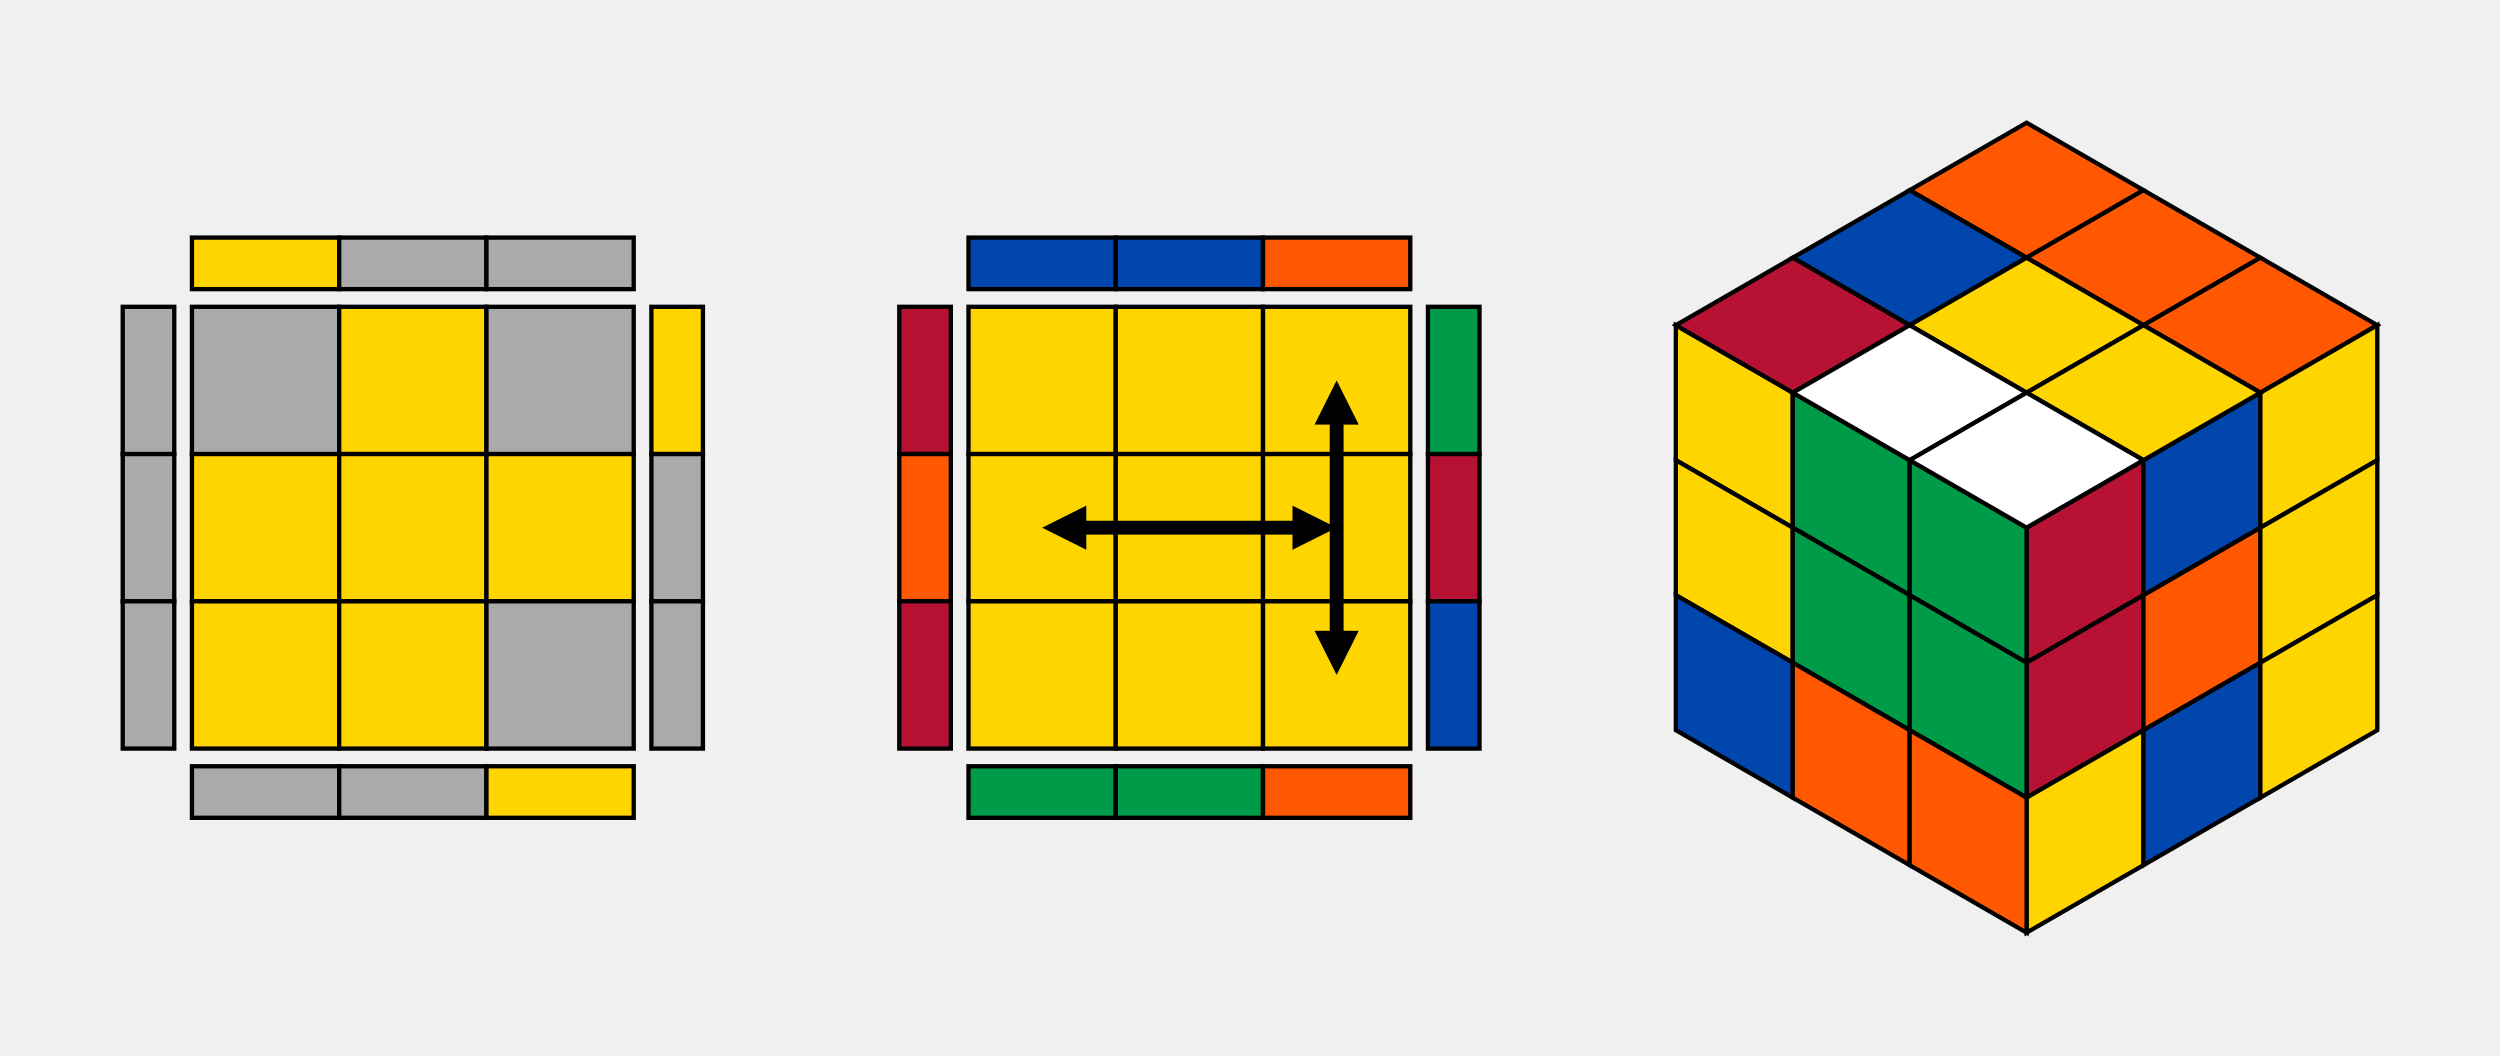
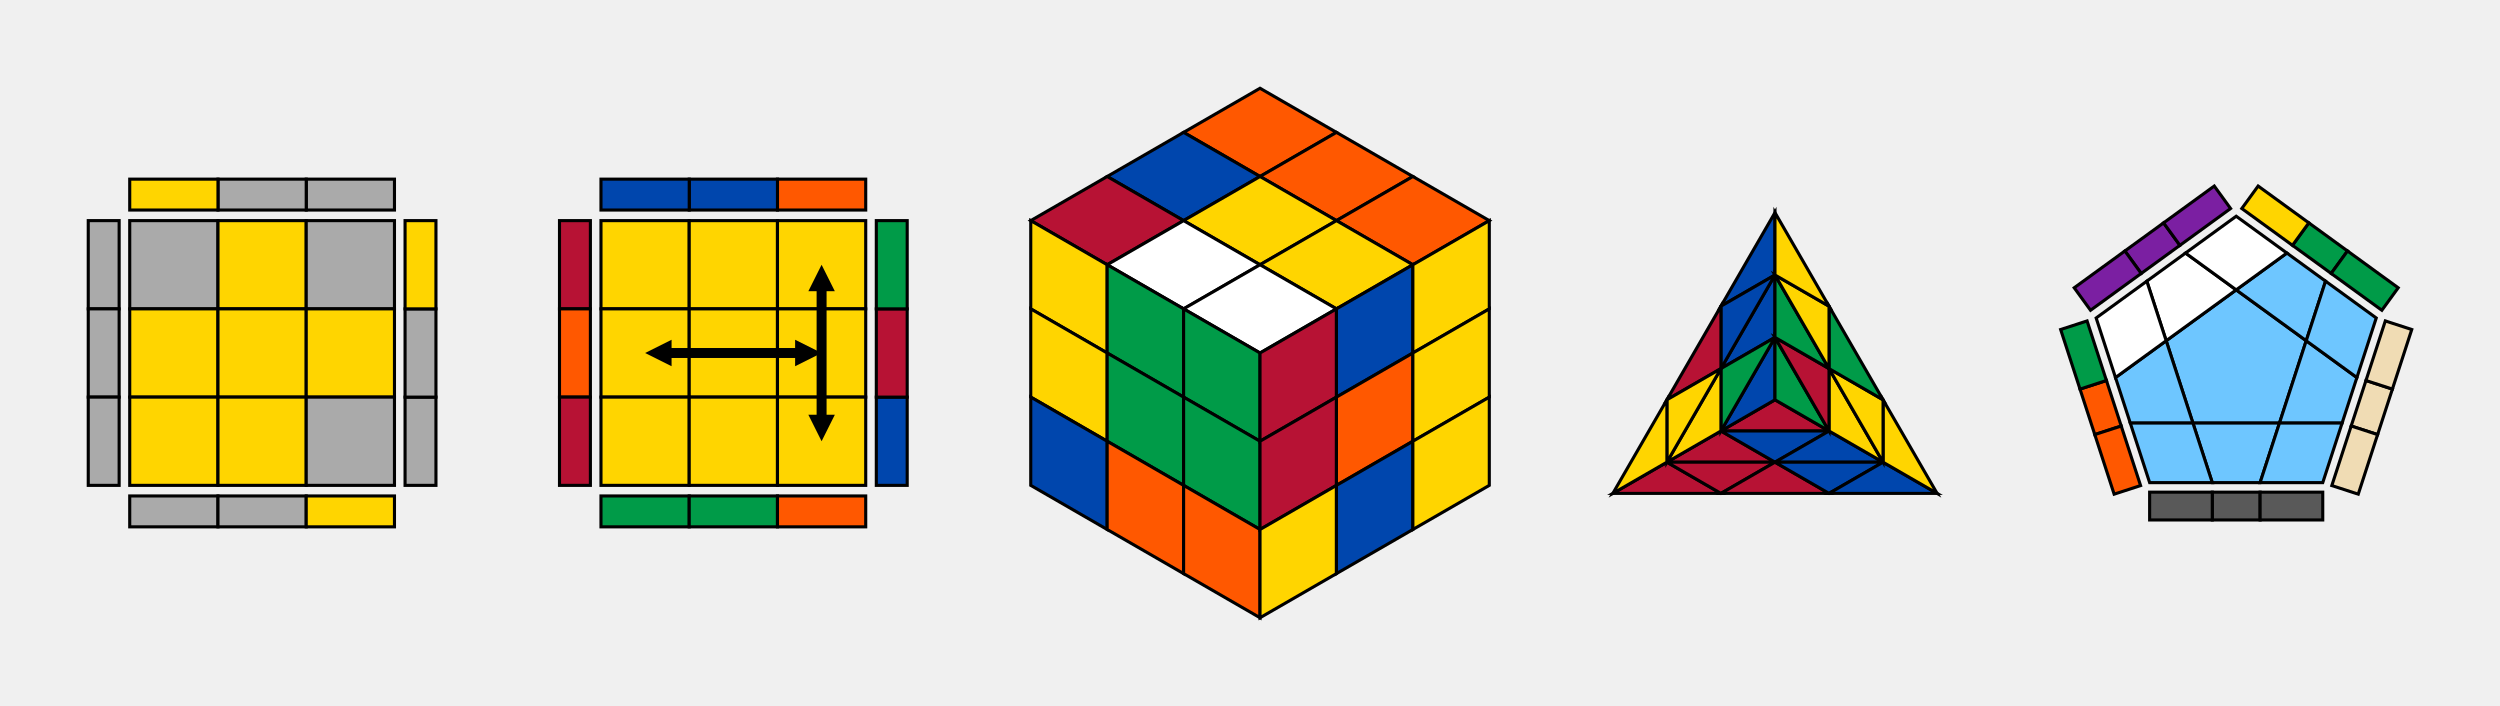
- <svg xmlns="http://www.w3.org/2000/svg" viewBox="0 0 288.734 121.89" width="288.734pt" height="121.89pt">
-   <g transform="translate(14.17323 27.43937)">
-     <path fill="#aaaaaa" fill-rule="nonzero" stroke="#000000" stroke-width="0.5" stroke-linecap="butt" stroke-linejoin="miter" stroke-miterlimit="4" transform="translate(7.993701 7.993701)" d="M 0 0v 17.008h 17.008v -17.008Z " />
-     <path fill="#ffd500" fill-rule="nonzero" stroke="#000000" stroke-width="0.5" stroke-linecap="butt" stroke-linejoin="miter" stroke-miterlimit="4" transform="translate(25.00157 7.993701)" d="M 0 0v 17.008h 17.008v -17.008Z " />
-     <path fill="#aaaaaa" fill-rule="nonzero" stroke="#000000" stroke-width="0.5" stroke-linecap="butt" stroke-linejoin="miter" stroke-miterlimit="4" transform="translate(42.00945 7.993701)" d="M 0 0v 17.008h 17.008v -17.008Z " />
-     <path fill="#ffd500" fill-rule="nonzero" stroke="#000000" stroke-width="0.5" stroke-linecap="butt" stroke-linejoin="miter" stroke-miterlimit="4" transform="translate(7.993701 25.00157)" d="M 0 0v 17.008h 17.008v -17.008Z " />
-     <path fill="#ffd500" fill-rule="nonzero" stroke="#000000" stroke-width="0.5" stroke-linecap="butt" stroke-linejoin="miter" stroke-miterlimit="4" transform="translate(25.00157 25.00157)" d="M 0 0v 17.008h 17.008v -17.008Z " />
-     <path fill="#ffd500" fill-rule="nonzero" stroke="#000000" stroke-width="0.5" stroke-linecap="butt" stroke-linejoin="miter" stroke-miterlimit="4" transform="translate(42.00945 25.00157)" d="M 0 0v 17.008h 17.008v -17.008Z " />
-     <path fill="#ffd500" fill-rule="nonzero" stroke="#000000" stroke-width="0.5" stroke-linecap="butt" stroke-linejoin="miter" stroke-miterlimit="4" transform="translate(7.993701 42.00945)" d="M 0 0v 17.008h 17.008v -17.008Z " />
-     <path fill="#ffd500" fill-rule="nonzero" stroke="#000000" stroke-width="0.5" stroke-linecap="butt" stroke-linejoin="miter" stroke-miterlimit="4" transform="translate(25.00157 42.00945)" d="M 0 0v 17.008h 17.008v -17.008Z " />
-     <path fill="#aaaaaa" fill-rule="nonzero" stroke="#000000" stroke-width="0.5" stroke-linecap="butt" stroke-linejoin="miter" stroke-miterlimit="4" transform="translate(42.00945 42.00945)" d="M 0 0v 17.008h 17.008v -17.008Z " />
-     <path fill="#ffd500" fill-rule="nonzero" stroke="#000000" stroke-width="0.5" stroke-linecap="butt" stroke-linejoin="miter" stroke-miterlimit="4" transform="translate(7.993701)" d="M 0 0v 5.953h 17.008v -5.953Z " />
-     <path fill="#aaaaaa" fill-rule="nonzero" stroke="#000000" stroke-width="0.5" stroke-linecap="butt" stroke-linejoin="miter" stroke-miterlimit="4" transform="translate(7.993701 61.05827)" d="M 0 0v 5.953h 17.008v -5.953Z " />
-     <path fill="#aaaaaa" fill-rule="nonzero" stroke="#000000" stroke-width="0.5" stroke-linecap="butt" stroke-linejoin="miter" stroke-miterlimit="4" transform="translate(0 7.993701)" d="M 0 0v 17.008h 5.953v -17.008Z " />
-     <path fill="#ffd500" fill-rule="nonzero" stroke="#000000" stroke-width="0.5" stroke-linecap="butt" stroke-linejoin="miter" stroke-miterlimit="4" transform="translate(61.05827 7.993701)" d="M 0 0v 17.008h 5.953v -17.008Z " />
-     <path fill="#aaaaaa" fill-rule="nonzero" stroke="#000000" stroke-width="0.5" stroke-linecap="butt" stroke-linejoin="miter" stroke-miterlimit="4" transform="translate(25.00157)" d="M 0 0v 5.953h 17.008v -5.953Z " />
-     <path fill="#aaaaaa" fill-rule="nonzero" stroke="#000000" stroke-width="0.5" stroke-linecap="butt" stroke-linejoin="miter" stroke-miterlimit="4" transform="translate(25.00157 61.05827)" d="M 0 0v 5.953h 17.008v -5.953Z " />
-     <path fill="#aaaaaa" fill-rule="nonzero" stroke="#000000" stroke-width="0.5" stroke-linecap="butt" stroke-linejoin="miter" stroke-miterlimit="4" transform="translate(0 25.00157)" d="M 0 0v 17.008h 5.953v -17.008Z " />
-     <path fill="#aaaaaa" fill-rule="nonzero" stroke="#000000" stroke-width="0.5" stroke-linecap="butt" stroke-linejoin="miter" stroke-miterlimit="4" transform="translate(61.05827 25.00157)" d="M 0 0v 17.008h 5.953v -17.008Z " />
-     <path fill="#aaaaaa" fill-rule="nonzero" stroke="#000000" stroke-width="0.5" stroke-linecap="butt" stroke-linejoin="miter" stroke-miterlimit="4" transform="translate(42.00945)" d="M 0 0v 5.953h 17.008v -5.953Z " />
-     <path fill="#ffd500" fill-rule="nonzero" stroke="#000000" stroke-width="0.5" stroke-linecap="butt" stroke-linejoin="miter" stroke-miterlimit="4" transform="translate(42.00945 61.05827)" d="M 0 0v 5.953h 17.008v -5.953Z " />
-     <path fill="#aaaaaa" fill-rule="nonzero" stroke="#000000" stroke-width="0.5" stroke-linecap="butt" stroke-linejoin="miter" stroke-miterlimit="4" transform="translate(0 42.00945)" d="M 0 0v 17.008h 5.953v -17.008Z " />
-     <path fill="#aaaaaa" fill-rule="nonzero" stroke="#000000" stroke-width="0.5" stroke-linecap="butt" stroke-linejoin="miter" stroke-miterlimit="4" transform="translate(61.05827 42.00945)" d="M 0 0v 17.008h 5.953v -17.008Z " />
+ <svg xmlns="http://www.w3.org/2000/svg" viewBox="0 0 401.514 113.386" width="401.514pt" height="113.386pt">
+   <g transform="translate(14.17323 28.77165)">
+     <path fill="#aaaaaa" fill-rule="nonzero" stroke="#000000" stroke-width="0.5" stroke-linecap="butt" stroke-linejoin="miter" stroke-miterlimit="4" transform="translate(6.661417 6.661417)" d="M 0 0v 14.173h 14.173v -14.173Z " />
+     <path fill="#ffd500" fill-rule="nonzero" stroke="#000000" stroke-width="0.5" stroke-linecap="butt" stroke-linejoin="miter" stroke-miterlimit="4" transform="translate(20.83465 6.661417)" d="M 0 0v 14.173h 14.173v -14.173Z " />
+     <path fill="#aaaaaa" fill-rule="nonzero" stroke="#000000" stroke-width="0.5" stroke-linecap="butt" stroke-linejoin="miter" stroke-miterlimit="4" transform="translate(35.00787 6.661417)" d="M 0 0v 14.173h 14.173v -14.173Z " />
+     <path fill="#ffd500" fill-rule="nonzero" stroke="#000000" stroke-width="0.5" stroke-linecap="butt" stroke-linejoin="miter" stroke-miterlimit="4" transform="translate(6.661417 20.83465)" d="M 0 0v 14.173h 14.173v -14.173Z " />
+     <path fill="#ffd500" fill-rule="nonzero" stroke="#000000" stroke-width="0.5" stroke-linecap="butt" stroke-linejoin="miter" stroke-miterlimit="4" transform="translate(20.83465 20.83465)" d="M 0 0v 14.173h 14.173v -14.173Z " />
+     <path fill="#ffd500" fill-rule="nonzero" stroke="#000000" stroke-width="0.5" stroke-linecap="butt" stroke-linejoin="miter" stroke-miterlimit="4" transform="translate(35.00787 20.83465)" d="M 0 0v 14.173h 14.173v -14.173Z " />
+     <path fill="#ffd500" fill-rule="nonzero" stroke="#000000" stroke-width="0.5" stroke-linecap="butt" stroke-linejoin="miter" stroke-miterlimit="4" transform="translate(6.661417 35.00787)" d="M 0 0v 14.173h 14.173v -14.173Z " />
+     <path fill="#ffd500" fill-rule="nonzero" stroke="#000000" stroke-width="0.5" stroke-linecap="butt" stroke-linejoin="miter" stroke-miterlimit="4" transform="translate(20.83465 35.00787)" d="M 0 0v 14.173h 14.173v -14.173Z " />
+     <path fill="#aaaaaa" fill-rule="nonzero" stroke="#000000" stroke-width="0.5" stroke-linecap="butt" stroke-linejoin="miter" stroke-miterlimit="4" transform="translate(35.00787 35.00787)" d="M 0 0v 14.173h 14.173v -14.173Z " />
+     <path fill="#aaaaaa" fill-rule="nonzero" stroke="#000000" stroke-width="0.5" stroke-linecap="butt" stroke-linejoin="miter" stroke-miterlimit="4" transform="translate(6.661417 50.88189)" d="M 0 0v 4.961h 14.173v -4.961Z " />
+     <path fill="#aaaaaa" fill-rule="nonzero" stroke="#000000" stroke-width="0.5" stroke-linecap="butt" stroke-linejoin="miter" stroke-miterlimit="4" transform="translate(20.83465 50.88189)" d="M 0 0v 4.961h 14.173v -4.961Z " />
+     <path fill="#ffd500" fill-rule="nonzero" stroke="#000000" stroke-width="0.5" stroke-linecap="butt" stroke-linejoin="miter" stroke-miterlimit="4" transform="translate(35.00787 50.88189)" d="M 0 0v 4.961h 14.173v -4.961Z " />
+     <path fill="#aaaaaa" fill-rule="nonzero" stroke="#000000" stroke-width="0.5" stroke-linecap="butt" stroke-linejoin="miter" stroke-miterlimit="4" transform="translate(35.00787)" d="M 0 0v 4.961h 14.173v -4.961Z " />
+     <path fill="#aaaaaa" fill-rule="nonzero" stroke="#000000" stroke-width="0.5" stroke-linecap="butt" stroke-linejoin="miter" stroke-miterlimit="4" transform="translate(20.83465)" d="M 0 0v 4.961h 14.173v -4.961Z " />
+     <path fill="#ffd500" fill-rule="nonzero" stroke="#000000" stroke-width="0.5" stroke-linecap="butt" stroke-linejoin="miter" stroke-miterlimit="4" transform="translate(6.661417)" d="M 0 0v 4.961h 14.173v -4.961Z " />
+     <path fill="#aaaaaa" fill-rule="nonzero" stroke="#000000" stroke-width="0.5" stroke-linecap="butt" stroke-linejoin="miter" stroke-miterlimit="4" transform="translate(50.88189 35.00787)" d="M 0 0v 14.173h 4.961v -14.173Z " />
+     <path fill="#aaaaaa" fill-rule="nonzero" stroke="#000000" stroke-width="0.5" stroke-linecap="butt" stroke-linejoin="miter" stroke-miterlimit="4" transform="translate(50.88189 20.83465)" d="M 0 0v 14.173h 4.961v -14.173Z " />
+     <path fill="#ffd500" fill-rule="nonzero" stroke="#000000" stroke-width="0.5" stroke-linecap="butt" stroke-linejoin="miter" stroke-miterlimit="4" transform="translate(50.88189 6.661417)" d="M 0 0v 14.173h 4.961v -14.173Z " />
+     <path fill="#aaaaaa" fill-rule="nonzero" stroke="#000000" stroke-width="0.5" stroke-linecap="butt" stroke-linejoin="miter" stroke-miterlimit="4" transform="translate(0 6.661417)" d="M 0 0v 14.173h 4.961v -14.173Z " />
+     <path fill="#aaaaaa" fill-rule="nonzero" stroke="#000000" stroke-width="0.5" stroke-linecap="butt" stroke-linejoin="miter" stroke-miterlimit="4" transform="translate(0 20.83465)" d="M 0 0v 14.173h 4.961v -14.173Z " />
+     <path fill="#aaaaaa" fill-rule="nonzero" stroke="#000000" stroke-width="0.5" stroke-linecap="butt" stroke-linejoin="miter" stroke-miterlimit="4" transform="translate(0 35.00787)" d="M 0 0v 14.173h 4.961v -14.173Z " />
  </g>
-   <g transform="translate(103.8614 27.43937)">
-     <path fill="#ffd500" fill-rule="nonzero" stroke="#000000" stroke-width="0.5" stroke-linecap="butt" stroke-linejoin="miter" stroke-miterlimit="4" transform="translate(7.993701 7.993701)" d="M 0 0v 17.008h 17.008v -17.008Z " />
-     <path fill="#ffd500" fill-rule="nonzero" stroke="#000000" stroke-width="0.5" stroke-linecap="butt" stroke-linejoin="miter" stroke-miterlimit="4" transform="translate(25.00157 7.993701)" d="M 0 0v 17.008h 17.008v -17.008Z " />
-     <path fill="#ffd500" fill-rule="nonzero" stroke="#000000" stroke-width="0.5" stroke-linecap="butt" stroke-linejoin="miter" stroke-miterlimit="4" transform="translate(42.00945 7.993701)" d="M 0 0v 17.008h 17.008v -17.008Z " />
-     <path fill="#ffd500" fill-rule="nonzero" stroke="#000000" stroke-width="0.5" stroke-linecap="butt" stroke-linejoin="miter" stroke-miterlimit="4" transform="translate(7.993701 25.00157)" d="M 0 0v 17.008h 17.008v -17.008Z " />
-     <path fill="#ffd500" fill-rule="nonzero" stroke="#000000" stroke-width="0.5" stroke-linecap="butt" stroke-linejoin="miter" stroke-miterlimit="4" transform="translate(25.00157 25.00157)" d="M 0 0v 17.008h 17.008v -17.008Z " />
-     <path fill="#ffd500" fill-rule="nonzero" stroke="#000000" stroke-width="0.5" stroke-linecap="butt" stroke-linejoin="miter" stroke-miterlimit="4" transform="translate(42.00945 25.00157)" d="M 0 0v 17.008h 17.008v -17.008Z " />
-     <path fill="#ffd500" fill-rule="nonzero" stroke="#000000" stroke-width="0.5" stroke-linecap="butt" stroke-linejoin="miter" stroke-miterlimit="4" transform="translate(7.993701 42.00945)" d="M 0 0v 17.008h 17.008v -17.008Z " />
-     <path fill="#ffd500" fill-rule="nonzero" stroke="#000000" stroke-width="0.5" stroke-linecap="butt" stroke-linejoin="miter" stroke-miterlimit="4" transform="translate(25.00157 42.00945)" d="M 0 0v 17.008h 17.008v -17.008Z " />
-     <path fill="#ffd500" fill-rule="nonzero" stroke="#000000" stroke-width="0.5" stroke-linecap="butt" stroke-linejoin="miter" stroke-miterlimit="4" transform="translate(42.00945 42.00945)" d="M 0 0v 17.008h 17.008v -17.008Z " />
-     <path fill="#0046ad" fill-rule="nonzero" stroke="#000000" stroke-width="0.5" stroke-linecap="butt" stroke-linejoin="miter" stroke-miterlimit="4" transform="translate(7.993701)" d="M 0 0v 5.953h 17.008v -5.953Z " />
-     <path fill="#009b48" fill-rule="nonzero" stroke="#000000" stroke-width="0.5" stroke-linecap="butt" stroke-linejoin="miter" stroke-miterlimit="4" transform="translate(7.993701 61.05827)" d="M 0 0v 5.953h 17.008v -5.953Z " />
-     <path fill="#b71234" fill-rule="nonzero" stroke="#000000" stroke-width="0.5" stroke-linecap="butt" stroke-linejoin="miter" stroke-miterlimit="4" transform="translate(0 7.993701)" d="M 0 0v 17.008h 5.953v -17.008Z " />
-     <path fill="#009b48" fill-rule="nonzero" stroke="#000000" stroke-width="0.5" stroke-linecap="butt" stroke-linejoin="miter" stroke-miterlimit="4" transform="translate(61.05827 7.993701)" d="M 0 0v 17.008h 5.953v -17.008Z " />
-     <path fill="#0046ad" fill-rule="nonzero" stroke="#000000" stroke-width="0.5" stroke-linecap="butt" stroke-linejoin="miter" stroke-miterlimit="4" transform="translate(25.00157)" d="M 0 0v 5.953h 17.008v -5.953Z " />
-     <path fill="#009b48" fill-rule="nonzero" stroke="#000000" stroke-width="0.5" stroke-linecap="butt" stroke-linejoin="miter" stroke-miterlimit="4" transform="translate(25.00157 61.05827)" d="M 0 0v 5.953h 17.008v -5.953Z " />
-     <path fill="#ff5800" fill-rule="nonzero" stroke="#000000" stroke-width="0.5" stroke-linecap="butt" stroke-linejoin="miter" stroke-miterlimit="4" transform="translate(0 25.00157)" d="M 0 0v 17.008h 5.953v -17.008Z " />
-     <path fill="#b71234" fill-rule="nonzero" stroke="#000000" stroke-width="0.5" stroke-linecap="butt" stroke-linejoin="miter" stroke-miterlimit="4" transform="translate(61.05827 25.00157)" d="M 0 0v 17.008h 5.953v -17.008Z " />
-     <path fill="#ff5800" fill-rule="nonzero" stroke="#000000" stroke-width="0.5" stroke-linecap="butt" stroke-linejoin="miter" stroke-miterlimit="4" transform="translate(42.00945)" d="M 0 0v 5.953h 17.008v -5.953Z " />
-     <path fill="#ff5800" fill-rule="nonzero" stroke="#000000" stroke-width="0.5" stroke-linecap="butt" stroke-linejoin="miter" stroke-miterlimit="4" transform="translate(42.00945 61.05827)" d="M 0 0v 5.953h 17.008v -5.953Z " />
-     <path fill="#b71234" fill-rule="nonzero" stroke="#000000" stroke-width="0.5" stroke-linecap="butt" stroke-linejoin="miter" stroke-miterlimit="4" transform="translate(0 42.00945)" d="M 0 0v 17.008h 5.953v -17.008Z " />
-     <path fill="#0046ad" fill-rule="nonzero" stroke="#000000" stroke-width="0.5" stroke-linecap="butt" stroke-linejoin="miter" stroke-miterlimit="4" transform="translate(61.05827 42.00945)" d="M 0 0v 17.008h 5.953v -17.008Z " />
-     <path fill="none" stroke="#000000" stroke-width="1.6" stroke-linecap="butt" stroke-linejoin="miter" stroke-miterlimit="4" transform="translate(50.51339 20.06929)" d="M 0 0v 26.872" />
-     <path fill="#000000" fill-rule="nonzero" d="M 0 0m 50.513 50.513l 2.551 -5.102h -5.102Z " />
-     <path fill="#000000" fill-rule="nonzero" d="M 0 0m 50.513 16.498l -2.551 5.102h 5.102Z " />
-     <path fill="none" stroke="#000000" stroke-width="1.6" stroke-linecap="butt" stroke-linejoin="miter" stroke-miterlimit="4" transform="translate(20.06929 33.50551)" d="M 0 0h 26.872" />
-     <path fill="#000000" fill-rule="nonzero" d="M 0 0m 50.513 33.506l -5.102 -2.551v 5.102Z " />
-     <path fill="#000000" fill-rule="nonzero" d="M 0 0m 16.498 33.506l 5.102 2.551v -5.102Z " />
+   <g transform="translate(89.85827 28.77165)">
+     <path fill="#ffd500" fill-rule="nonzero" stroke="#000000" stroke-width="0.5" stroke-linecap="butt" stroke-linejoin="miter" stroke-miterlimit="4" transform="translate(6.661417 6.661417)" d="M 0 0v 14.173h 14.173v -14.173Z " />
+     <path fill="#ffd500" fill-rule="nonzero" stroke="#000000" stroke-width="0.5" stroke-linecap="butt" stroke-linejoin="miter" stroke-miterlimit="4" transform="translate(20.83465 6.661417)" d="M 0 0v 14.173h 14.173v -14.173Z " />
+     <path fill="#ffd500" fill-rule="nonzero" stroke="#000000" stroke-width="0.5" stroke-linecap="butt" stroke-linejoin="miter" stroke-miterlimit="4" transform="translate(35.00787 6.661417)" d="M 0 0v 14.173h 14.173v -14.173Z " />
+     <path fill="#ffd500" fill-rule="nonzero" stroke="#000000" stroke-width="0.5" stroke-linecap="butt" stroke-linejoin="miter" stroke-miterlimit="4" transform="translate(6.661417 20.83465)" d="M 0 0v 14.173h 14.173v -14.173Z " />
+     <path fill="#ffd500" fill-rule="nonzero" stroke="#000000" stroke-width="0.5" stroke-linecap="butt" stroke-linejoin="miter" stroke-miterlimit="4" transform="translate(20.83465 20.83465)" d="M 0 0v 14.173h 14.173v -14.173Z " />
+     <path fill="#ffd500" fill-rule="nonzero" stroke="#000000" stroke-width="0.5" stroke-linecap="butt" stroke-linejoin="miter" stroke-miterlimit="4" transform="translate(35.00787 20.83465)" d="M 0 0v 14.173h 14.173v -14.173Z " />
+     <path fill="#ffd500" fill-rule="nonzero" stroke="#000000" stroke-width="0.5" stroke-linecap="butt" stroke-linejoin="miter" stroke-miterlimit="4" transform="translate(6.661417 35.00787)" d="M 0 0v 14.173h 14.173v -14.173Z " />
+     <path fill="#ffd500" fill-rule="nonzero" stroke="#000000" stroke-width="0.5" stroke-linecap="butt" stroke-linejoin="miter" stroke-miterlimit="4" transform="translate(20.83465 35.00787)" d="M 0 0v 14.173h 14.173v -14.173Z " />
+     <path fill="#ffd500" fill-rule="nonzero" stroke="#000000" stroke-width="0.5" stroke-linecap="butt" stroke-linejoin="miter" stroke-miterlimit="4" transform="translate(35.00787 35.00787)" d="M 0 0v 14.173h 14.173v -14.173Z " />
+     <path fill="#009b48" fill-rule="nonzero" stroke="#000000" stroke-width="0.5" stroke-linecap="butt" stroke-linejoin="miter" stroke-miterlimit="4" transform="translate(6.661417 50.88189)" d="M 0 0v 4.961h 14.173v -4.961Z " />
+     <path fill="#009b48" fill-rule="nonzero" stroke="#000000" stroke-width="0.5" stroke-linecap="butt" stroke-linejoin="miter" stroke-miterlimit="4" transform="translate(20.83465 50.88189)" d="M 0 0v 4.961h 14.173v -4.961Z " />
+     <path fill="#ff5800" fill-rule="nonzero" stroke="#000000" stroke-width="0.5" stroke-linecap="butt" stroke-linejoin="miter" stroke-miterlimit="4" transform="translate(35.00787 50.88189)" d="M 0 0v 4.961h 14.173v -4.961Z " />
+     <path fill="#ff5800" fill-rule="nonzero" stroke="#000000" stroke-width="0.5" stroke-linecap="butt" stroke-linejoin="miter" stroke-miterlimit="4" transform="translate(35.00787)" d="M 0 0v 4.961h 14.173v -4.961Z " />
+     <path fill="#0046ad" fill-rule="nonzero" stroke="#000000" stroke-width="0.5" stroke-linecap="butt" stroke-linejoin="miter" stroke-miterlimit="4" transform="translate(20.83465)" d="M 0 0v 4.961h 14.173v -4.961Z " />
+     <path fill="#0046ad" fill-rule="nonzero" stroke="#000000" stroke-width="0.5" stroke-linecap="butt" stroke-linejoin="miter" stroke-miterlimit="4" transform="translate(6.661417)" d="M 0 0v 4.961h 14.173v -4.961Z " />
+     <path fill="#0046ad" fill-rule="nonzero" stroke="#000000" stroke-width="0.5" stroke-linecap="butt" stroke-linejoin="miter" stroke-miterlimit="4" transform="translate(50.88189 35.00787)" d="M 0 0v 14.173h 4.961v -14.173Z " />
+     <path fill="#b71234" fill-rule="nonzero" stroke="#000000" stroke-width="0.5" stroke-linecap="butt" stroke-linejoin="miter" stroke-miterlimit="4" transform="translate(50.88189 20.83465)" d="M 0 0v 14.173h 4.961v -14.173Z " />
+     <path fill="#009b48" fill-rule="nonzero" stroke="#000000" stroke-width="0.5" stroke-linecap="butt" stroke-linejoin="miter" stroke-miterlimit="4" transform="translate(50.88189 6.661417)" d="M 0 0v 14.173h 4.961v -14.173Z " />
+     <path fill="#b71234" fill-rule="nonzero" stroke="#000000" stroke-width="0.5" stroke-linecap="butt" stroke-linejoin="miter" stroke-miterlimit="4" transform="translate(0 6.661417)" d="M 0 0v 14.173h 4.961v -14.173Z " />
+     <path fill="#ff5800" fill-rule="nonzero" stroke="#000000" stroke-width="0.5" stroke-linecap="butt" stroke-linejoin="miter" stroke-miterlimit="4" transform="translate(0 20.83465)" d="M 0 0v 14.173h 4.961v -14.173Z " />
+     <path fill="#b71234" fill-rule="nonzero" stroke="#000000" stroke-width="0.5" stroke-linecap="butt" stroke-linejoin="miter" stroke-miterlimit="4" transform="translate(0 35.00787)" d="M 0 0v 14.173h 4.961v -14.173Z " />
+     <path fill="none" stroke="#000000" stroke-width="1.6" stroke-linecap="butt" stroke-linejoin="miter" stroke-miterlimit="4" transform="translate(42.09449 16.72441)" d="M 0 0v 22.394" />
+     <path fill="#000000" fill-rule="nonzero" d="M 0 0m 42.094 42.094l 2.126 -4.252h -4.252Z " />
+     <path fill="#000000" fill-rule="nonzero" d="M 0 0m 42.094 13.748l -2.126 4.252h 4.252Z " />
+     <path fill="none" stroke="#000000" stroke-width="1.6" stroke-linecap="butt" stroke-linejoin="miter" stroke-miterlimit="4" transform="translate(16.72441 27.92126)" d="M 0 0h 22.394" />
+     <path fill="#000000" fill-rule="nonzero" d="M 0 0m 42.094 27.921l -4.252 -2.126v 4.252Z " />
+     <path fill="#000000" fill-rule="nonzero" d="M 0 0m 13.748 27.921l 4.252 2.126v -4.252Z " />
  </g>
-   <g transform="translate(193.5496 14.17323)">
+   <g transform="translate(165.5433 14.17323)">
    <g>
-       <path fill="#ff5800" fill-rule="nonzero" stroke="#000000" stroke-width="0.5" stroke-linecap="butt" stroke-linejoin="miter" stroke-miterlimit="4" transform="translate(27.00363)" d="M 0 0m 13.502 0l 13.502 7.795l -13.502 7.795l -13.502 -7.795l 13.502 -7.795Z " />
-       <path fill="#ffd500" fill-rule="nonzero" stroke="#000000" stroke-width="0.5" stroke-linecap="butt" stroke-linejoin="miter" stroke-miterlimit="4" transform="translate(0 23.38583)" d="M 0 0m 0 15.591l 13.502 7.795v -15.591l -13.502 -7.795v 15.591Z " />
-       <path fill="#b71234" fill-rule="nonzero" stroke="#000000" stroke-width="0.5" stroke-linecap="butt" stroke-linejoin="miter" stroke-miterlimit="4" transform="translate(40.50544 38.97638)" d="M 0 0m 0 23.386l 13.502 -7.795v -15.591l -13.502 7.795v 15.591Z " />
-       <path fill="#ff5800" fill-rule="nonzero" stroke="#000000" stroke-width="0.5" stroke-linecap="butt" stroke-linejoin="miter" stroke-miterlimit="4" transform="translate(40.50544 7.795276)" d="M 0 0m 13.502 0l 13.502 7.795l -13.502 7.795l -13.502 -7.795l 13.502 -7.795Z " />
-       <path fill="#009b48" fill-rule="nonzero" stroke="#000000" stroke-width="0.5" stroke-linecap="butt" stroke-linejoin="miter" stroke-miterlimit="4" transform="translate(13.50181 31.1811)" d="M 0 0m 0 15.591l 13.502 7.795v -15.591l -13.502 -7.795v 15.591Z " />
-       <path fill="#0046ad" fill-rule="nonzero" stroke="#000000" stroke-width="0.5" stroke-linecap="butt" stroke-linejoin="miter" stroke-miterlimit="4" transform="translate(54.00725 31.1811)" d="M 0 0m 0 23.386l 13.502 -7.795v -15.591l -13.502 7.795v 15.591Z " />
-       <path fill="#ff5800" fill-rule="nonzero" stroke="#000000" stroke-width="0.5" stroke-linecap="butt" stroke-linejoin="miter" stroke-miterlimit="4" transform="translate(54.00725 15.59055)" d="M 0 0m 13.502 0l 13.502 7.795l -13.502 7.795l -13.502 -7.795l 13.502 -7.795Z " />
-       <path fill="#009b48" fill-rule="nonzero" stroke="#000000" stroke-width="0.5" stroke-linecap="butt" stroke-linejoin="miter" stroke-miterlimit="4" transform="translate(27.00363 38.97638)" d="M 0 0m 0 15.591l 13.502 7.795v -15.591l -13.502 -7.795v 15.591Z " />
-       <path fill="#ffd500" fill-rule="nonzero" stroke="#000000" stroke-width="0.5" stroke-linecap="butt" stroke-linejoin="miter" stroke-miterlimit="4" transform="translate(67.50907 23.38583)" d="M 0 0m 0 23.386l 13.502 -7.795v -15.591l -13.502 7.795v 15.591Z " />
-       <path fill="#0046ad" fill-rule="nonzero" stroke="#000000" stroke-width="0.5" stroke-linecap="butt" stroke-linejoin="miter" stroke-miterlimit="4" transform="translate(13.50181 7.795276)" d="M 0 0m 13.502 0l 13.502 7.795l -13.502 7.795l -13.502 -7.795l 13.502 -7.795Z " />
-       <path fill="#ffd500" fill-rule="nonzero" stroke="#000000" stroke-width="0.5" stroke-linecap="butt" stroke-linejoin="miter" stroke-miterlimit="4" transform="translate(0 38.97638)" d="M 0 0m 0 15.591l 13.502 7.795v -15.591l -13.502 -7.795v 15.591Z " />
-       <path fill="#b71234" fill-rule="nonzero" stroke="#000000" stroke-width="0.5" stroke-linecap="butt" stroke-linejoin="miter" stroke-miterlimit="4" transform="translate(40.50544 54.56693)" d="M 0 0m 0 23.386l 13.502 -7.795v -15.591l -13.502 7.795v 15.591Z " />
-       <path fill="#ffd500" fill-rule="nonzero" stroke="#000000" stroke-width="0.5" stroke-linecap="butt" stroke-linejoin="miter" stroke-miterlimit="4" transform="translate(27.00363 15.59055)" d="M 0 0m 13.502 0l 13.502 7.795l -13.502 7.795l -13.502 -7.795l 13.502 -7.795Z " />
-       <path fill="#009b48" fill-rule="nonzero" stroke="#000000" stroke-width="0.5" stroke-linecap="butt" stroke-linejoin="miter" stroke-miterlimit="4" transform="translate(13.50181 46.77165)" d="M 0 0m 0 15.591l 13.502 7.795v -15.591l -13.502 -7.795v 15.591Z " />
-       <path fill="#ff5800" fill-rule="nonzero" stroke="#000000" stroke-width="0.5" stroke-linecap="butt" stroke-linejoin="miter" stroke-miterlimit="4" transform="translate(54.00725 46.77165)" d="M 0 0m 0 23.386l 13.502 -7.795v -15.591l -13.502 7.795v 15.591Z " />
-       <path fill="#ffd500" fill-rule="nonzero" stroke="#000000" stroke-width="0.5" stroke-linecap="butt" stroke-linejoin="miter" stroke-miterlimit="4" transform="translate(40.50544 23.38583)" d="M 0 0m 13.502 0l 13.502 7.795l -13.502 7.795l -13.502 -7.795l 13.502 -7.795Z " />
-       <path fill="#009b48" fill-rule="nonzero" stroke="#000000" stroke-width="0.5" stroke-linecap="butt" stroke-linejoin="miter" stroke-miterlimit="4" transform="translate(27.00363 54.56693)" d="M 0 0m 0 15.591l 13.502 7.795v -15.591l -13.502 -7.795v 15.591Z " />
-       <path fill="#ffd500" fill-rule="nonzero" stroke="#000000" stroke-width="0.5" stroke-linecap="butt" stroke-linejoin="miter" stroke-miterlimit="4" transform="translate(67.50907 38.97638)" d="M 0 0m 0 23.386l 13.502 -7.795v -15.591l -13.502 7.795v 15.591Z " />
-       <path fill="#b71234" fill-rule="nonzero" stroke="#000000" stroke-width="0.5" stroke-linecap="butt" stroke-linejoin="miter" stroke-miterlimit="4" transform="translate(0 15.59055)" d="M 0 0m 13.502 0l 13.502 7.795l -13.502 7.795l -13.502 -7.795l 13.502 -7.795Z " />
-       <path fill="#0046ad" fill-rule="nonzero" stroke="#000000" stroke-width="0.5" stroke-linecap="butt" stroke-linejoin="miter" stroke-miterlimit="4" transform="translate(0 54.56693)" d="M 0 0m 0 15.591l 13.502 7.795v -15.591l -13.502 -7.795v 15.591Z " />
-       <path fill="#ffd500" fill-rule="nonzero" stroke="#000000" stroke-width="0.5" stroke-linecap="butt" stroke-linejoin="miter" stroke-miterlimit="4" transform="translate(40.50544 70.15748)" d="M 0 0m 0 23.386l 13.502 -7.795v -15.591l -13.502 7.795v 15.591Z " />
-       <path fill="#ffffff" fill-rule="nonzero" stroke="#000000" stroke-width="0.5" stroke-linecap="butt" stroke-linejoin="miter" stroke-miterlimit="4" transform="translate(13.50181 23.38583)" d="M 0 0m 13.502 0l 13.502 7.795l -13.502 7.795l -13.502 -7.795l 13.502 -7.795Z " />
-       <path fill="#ff5800" fill-rule="nonzero" stroke="#000000" stroke-width="0.5" stroke-linecap="butt" stroke-linejoin="miter" stroke-miterlimit="4" transform="translate(13.50181 62.3622)" d="M 0 0m 0 15.591l 13.502 7.795v -15.591l -13.502 -7.795v 15.591Z " />
-       <path fill="#0046ad" fill-rule="nonzero" stroke="#000000" stroke-width="0.5" stroke-linecap="butt" stroke-linejoin="miter" stroke-miterlimit="4" transform="translate(54.00725 62.3622)" d="M 0 0m 0 23.386l 13.502 -7.795v -15.591l -13.502 7.795v 15.591Z " />
-       <path fill="#ffffff" fill-rule="nonzero" stroke="#000000" stroke-width="0.5" stroke-linecap="butt" stroke-linejoin="miter" stroke-miterlimit="4" transform="translate(27.00363 31.1811)" d="M 0 0m 13.502 0l 13.502 7.795l -13.502 7.795l -13.502 -7.795l 13.502 -7.795Z " />
-       <path fill="#ff5800" fill-rule="nonzero" stroke="#000000" stroke-width="0.5" stroke-linecap="butt" stroke-linejoin="miter" stroke-miterlimit="4" transform="translate(27.00363 70.15748)" d="M 0 0m 0 15.591l 13.502 7.795v -15.591l -13.502 -7.795v 15.591Z " />
-       <path fill="#ffd500" fill-rule="nonzero" stroke="#000000" stroke-width="0.5" stroke-linecap="butt" stroke-linejoin="miter" stroke-miterlimit="4" transform="translate(67.50907 54.56693)" d="M 0 0m 0 23.386l 13.502 -7.795v -15.591l -13.502 7.795v 15.591Z " />
+       <path fill="#ff5800" fill-rule="nonzero" stroke="#000000" stroke-width="0.5" stroke-linecap="butt" stroke-linejoin="miter" stroke-miterlimit="4" transform="translate(24.54875)" d="M 0 0m 12.274 0l 12.274 7.087l -12.274 7.087l -12.274 -7.087l 12.274 -7.087Z " />
+       <path fill="#ff5800" fill-rule="nonzero" stroke="#000000" stroke-width="0.5" stroke-linecap="butt" stroke-linejoin="miter" stroke-miterlimit="4" transform="translate(36.82313 7.086614)" d="M 0 0m 12.274 0l 12.274 7.087l -12.274 7.087l -12.274 -7.087l 12.274 -7.087Z " />
+       <path fill="#ff5800" fill-rule="nonzero" stroke="#000000" stroke-width="0.5" stroke-linecap="butt" stroke-linejoin="miter" stroke-miterlimit="4" transform="translate(49.0975 14.17323)" d="M 0 0m 12.274 0l 12.274 7.087l -12.274 7.087l -12.274 -7.087l 12.274 -7.087Z " />
+       <path fill="#0046ad" fill-rule="nonzero" stroke="#000000" stroke-width="0.5" stroke-linecap="butt" stroke-linejoin="miter" stroke-miterlimit="4" transform="translate(12.27438 7.086614)" d="M 0 0m 12.274 0l 12.274 7.087l -12.274 7.087l -12.274 -7.087l 12.274 -7.087Z " />
+       <path fill="#ffd500" fill-rule="nonzero" stroke="#000000" stroke-width="0.5" stroke-linecap="butt" stroke-linejoin="miter" stroke-miterlimit="4" transform="translate(24.54875 14.17323)" d="M 0 0m 12.274 0l 12.274 7.087l -12.274 7.087l -12.274 -7.087l 12.274 -7.087Z " />
+       <path fill="#ffd500" fill-rule="nonzero" stroke="#000000" stroke-width="0.5" stroke-linecap="butt" stroke-linejoin="miter" stroke-miterlimit="4" transform="translate(36.82313 21.25984)" d="M 0 0m 12.274 0l 12.274 7.087l -12.274 7.087l -12.274 -7.087l 12.274 -7.087Z " />
+       <path fill="#b71234" fill-rule="nonzero" stroke="#000000" stroke-width="0.5" stroke-linecap="butt" stroke-linejoin="miter" stroke-miterlimit="4" transform="translate(0 14.17323)" d="M 0 0m 12.274 0l 12.274 7.087l -12.274 7.087l -12.274 -7.087l 12.274 -7.087Z " />
+       <path fill="#ffffff" fill-rule="nonzero" stroke="#000000" stroke-width="0.5" stroke-linecap="butt" stroke-linejoin="miter" stroke-miterlimit="4" transform="translate(12.27438 21.25984)" d="M 0 0m 12.274 0l 12.274 7.087l -12.274 7.087l -12.274 -7.087l 12.274 -7.087Z " />
+       <path fill="#ffffff" fill-rule="nonzero" stroke="#000000" stroke-width="0.5" stroke-linecap="butt" stroke-linejoin="miter" stroke-miterlimit="4" transform="translate(24.54875 28.34646)" d="M 0 0m 12.274 0l 12.274 7.087l -12.274 7.087l -12.274 -7.087l 12.274 -7.087Z " />
+       <path fill="#ffd500" fill-rule="nonzero" stroke="#000000" stroke-width="0.5" stroke-linecap="butt" stroke-linejoin="miter" stroke-miterlimit="4" transform="translate(0 21.25984)" d="M 0 0l 12.274 7.087v 14.173l -12.274 -7.087v -14.173Z " />
+       <path fill="#009b48" fill-rule="nonzero" stroke="#000000" stroke-width="0.5" stroke-linecap="butt" stroke-linejoin="miter" stroke-miterlimit="4" transform="translate(12.27438 28.34646)" d="M 0 0l 12.274 7.087v 14.173l -12.274 -7.087v -14.173Z " />
+       <path fill="#009b48" fill-rule="nonzero" stroke="#000000" stroke-width="0.5" stroke-linecap="butt" stroke-linejoin="miter" stroke-miterlimit="4" transform="translate(24.54875 35.43307)" d="M 0 0l 12.274 7.087v 14.173l -12.274 -7.087v -14.173Z " />
+       <path fill="#ffd500" fill-rule="nonzero" stroke="#000000" stroke-width="0.5" stroke-linecap="butt" stroke-linejoin="miter" stroke-miterlimit="4" transform="translate(0 35.43307)" d="M 0 0l 12.274 7.087v 14.173l -12.274 -7.087v -14.173Z " />
+       <path fill="#009b48" fill-rule="nonzero" stroke="#000000" stroke-width="0.5" stroke-linecap="butt" stroke-linejoin="miter" stroke-miterlimit="4" transform="translate(12.27438 42.51969)" d="M 0 0l 12.274 7.087v 14.173l -12.274 -7.087v -14.173Z " />
+       <path fill="#009b48" fill-rule="nonzero" stroke="#000000" stroke-width="0.5" stroke-linecap="butt" stroke-linejoin="miter" stroke-miterlimit="4" transform="translate(24.54875 49.6063)" d="M 0 0l 12.274 7.087v 14.173l -12.274 -7.087v -14.173Z " />
+       <path fill="#0046ad" fill-rule="nonzero" stroke="#000000" stroke-width="0.5" stroke-linecap="butt" stroke-linejoin="miter" stroke-miterlimit="4" transform="translate(0 49.6063)" d="M 0 0l 12.274 7.087v 14.173l -12.274 -7.087v -14.173Z " />
+       <path fill="#ff5800" fill-rule="nonzero" stroke="#000000" stroke-width="0.5" stroke-linecap="butt" stroke-linejoin="miter" stroke-miterlimit="4" transform="translate(12.27438 56.69291)" d="M 0 0l 12.274 7.087v 14.173l -12.274 -7.087v -14.173Z " />
+       <path fill="#ff5800" fill-rule="nonzero" stroke="#000000" stroke-width="0.5" stroke-linecap="butt" stroke-linejoin="miter" stroke-miterlimit="4" transform="translate(24.54875 63.77953)" d="M 0 0l 12.274 7.087v 14.173l -12.274 -7.087v -14.173Z " />
+       <path fill="#b71234" fill-rule="nonzero" stroke="#000000" stroke-width="0.5" stroke-linecap="butt" stroke-linejoin="miter" stroke-miterlimit="4" transform="translate(36.82313 35.43307)" d="M 0 0m 0 7.087l 12.274 -7.087v 14.173l -12.274 7.087v -14.173Z " />
+       <path fill="#0046ad" fill-rule="nonzero" stroke="#000000" stroke-width="0.5" stroke-linecap="butt" stroke-linejoin="miter" stroke-miterlimit="4" transform="translate(49.0975 28.34646)" d="M 0 0m 0 7.087l 12.274 -7.087v 14.173l -12.274 7.087v -14.173Z " />
+       <path fill="#ffd500" fill-rule="nonzero" stroke="#000000" stroke-width="0.5" stroke-linecap="butt" stroke-linejoin="miter" stroke-miterlimit="4" transform="translate(61.37188 21.25984)" d="M 0 0m 0 7.087l 12.274 -7.087v 14.173l -12.274 7.087v -14.173Z " />
+       <path fill="#b71234" fill-rule="nonzero" stroke="#000000" stroke-width="0.5" stroke-linecap="butt" stroke-linejoin="miter" stroke-miterlimit="4" transform="translate(36.82313 49.6063)" d="M 0 0m 0 7.087l 12.274 -7.087v 14.173l -12.274 7.087v -14.173Z " />
+       <path fill="#ff5800" fill-rule="nonzero" stroke="#000000" stroke-width="0.5" stroke-linecap="butt" stroke-linejoin="miter" stroke-miterlimit="4" transform="translate(49.0975 42.51969)" d="M 0 0m 0 7.087l 12.274 -7.087v 14.173l -12.274 7.087v -14.173Z " />
+       <path fill="#ffd500" fill-rule="nonzero" stroke="#000000" stroke-width="0.5" stroke-linecap="butt" stroke-linejoin="miter" stroke-miterlimit="4" transform="translate(61.37188 35.43307)" d="M 0 0m 0 7.087l 12.274 -7.087v 14.173l -12.274 7.087v -14.173Z " />
+       <path fill="#ffd500" fill-rule="nonzero" stroke="#000000" stroke-width="0.5" stroke-linecap="butt" stroke-linejoin="miter" stroke-miterlimit="4" transform="translate(36.82313 63.77953)" d="M 0 0m 0 7.087l 12.274 -7.087v 14.173l -12.274 7.087v -14.173Z " />
+       <path fill="#0046ad" fill-rule="nonzero" stroke="#000000" stroke-width="0.5" stroke-linecap="butt" stroke-linejoin="miter" stroke-miterlimit="4" transform="translate(49.0975 56.69291)" d="M 0 0m 0 7.087l 12.274 -7.087v 14.173l -12.274 7.087v -14.173Z " />
+       <path fill="#ffd500" fill-rule="nonzero" stroke="#000000" stroke-width="0.5" stroke-linecap="butt" stroke-linejoin="miter" stroke-miterlimit="4" transform="translate(61.37188 49.6063)" d="M 0 0m 0 7.087l 12.274 -7.087v 14.173l -12.274 7.087v -14.173Z " />
    </g>
  </g>
+   <g transform="translate(259.0321 34.14345)">
+     <g>
+       <path fill="#b71234" fill-rule="nonzero" stroke="#000000" stroke-width="0.5" stroke-linecap="butt" stroke-linejoin="miter" stroke-miterlimit="4" transform="translate(17.35859 30.06596)" d="M 0 0m 8.679 0l -8.679 5.011h 17.359l -8.679 -5.011Z " />
+       <path fill="#b71234" fill-rule="nonzero" stroke="#000000" stroke-width="0.5" stroke-linecap="butt" stroke-linejoin="miter" stroke-miterlimit="4" transform="translate(8.679294 35.07695)" d="M 0 0m 8.679 0l -8.679 5.011h 17.359l -8.679 -5.011Z " />
+       <path fill="#0046ad" fill-rule="nonzero" stroke="#000000" stroke-width="0.5" stroke-linecap="butt" stroke-linejoin="miter" stroke-miterlimit="4" transform="translate(17.35859 35.07695)" d="M 0 0h 17.359l -8.679 5.011l -8.679 -5.011Z " />
+       <path fill="#0046ad" fill-rule="nonzero" stroke="#000000" stroke-width="0.5" stroke-linecap="butt" stroke-linejoin="miter" stroke-miterlimit="4" transform="translate(26.03788 35.07695)" d="M 0 0m 8.679 0l -8.679 5.011h 17.359l -8.679 -5.011Z " />
+       <path fill="#b71234" fill-rule="nonzero" stroke="#000000" stroke-width="0.5" stroke-linecap="butt" stroke-linejoin="miter" stroke-miterlimit="4" transform="translate(0 40.08794)" d="M 0 0m 8.679 0l -8.679 5.011h 17.359l -8.679 -5.011Z " />
+       <path fill="#b71234" fill-rule="nonzero" stroke="#000000" stroke-width="0.5" stroke-linecap="butt" stroke-linejoin="miter" stroke-miterlimit="4" transform="translate(8.679294 40.08794)" d="M 0 0h 17.359l -8.679 5.011l -8.679 -5.011Z " />
+       <path fill="#b71234" fill-rule="nonzero" stroke="#000000" stroke-width="0.5" stroke-linecap="butt" stroke-linejoin="miter" stroke-miterlimit="4" transform="translate(17.35859 40.08794)" d="M 0 0m 8.679 0l -8.679 5.011h 17.359l -8.679 -5.011Z " />
+       <path fill="#0046ad" fill-rule="nonzero" stroke="#000000" stroke-width="0.5" stroke-linecap="butt" stroke-linejoin="miter" stroke-miterlimit="4" transform="translate(26.03788 40.08794)" d="M 0 0h 17.359l -8.679 5.011l -8.679 -5.011Z " />
+       <path fill="#0046ad" fill-rule="nonzero" stroke="#000000" stroke-width="0.5" stroke-linecap="butt" stroke-linejoin="miter" stroke-miterlimit="4" transform="translate(34.71718 40.08794)" d="M 0 0m 8.679 0l -8.679 5.011h 17.359l -8.679 -5.011Z " />
+       <path fill="#0046ad" fill-rule="nonzero" stroke="#000000" stroke-width="0.5" stroke-linecap="butt" stroke-linejoin="miter" stroke-miterlimit="4" transform="translate(17.35859 20.04397)" d="M 0 0m 8.679 10.022l 0 -10.022l -8.679 15.033l 8.679 -5.011Z " />
+       <path fill="#0046ad" fill-rule="nonzero" stroke="#000000" stroke-width="0.5" stroke-linecap="butt" stroke-linejoin="miter" stroke-miterlimit="4" transform="translate(17.35859 10.02199)" d="M 0 0m 8.679 10.022v -10.022l -8.679 15.033l 8.679 -5.011Z " />
+       <path fill="#009b48" fill-rule="nonzero" stroke="#000000" stroke-width="0.5" stroke-linecap="butt" stroke-linejoin="miter" stroke-miterlimit="4" transform="translate(17.35859 20.04397)" d="M 0 0m 8.679 0l -8.679 15.033v -10.022l 8.679 -5.011Z " />
+       <path fill="#ffd500" fill-rule="nonzero" stroke="#000000" stroke-width="0.5" stroke-linecap="butt" stroke-linejoin="miter" stroke-miterlimit="4" transform="translate(8.679294 25.05496)" d="M 0 0m 8.679 10.022v -10.022l -8.679 15.033l 8.679 -5.011Z " />
+       <path fill="#0046ad" fill-rule="nonzero" stroke="#000000" stroke-width="0.5" stroke-linecap="butt" stroke-linejoin="miter" stroke-miterlimit="4" transform="translate(17.35859)" d="M 0 0m 8.679 10.022l 0 -10.022l -8.679 15.033l 8.679 -5.011Z " />
+       <path fill="#0046ad" fill-rule="nonzero" stroke="#000000" stroke-width="0.5" stroke-linecap="butt" stroke-linejoin="miter" stroke-miterlimit="4" transform="translate(17.35859 10.02199)" d="M 0 0m 8.679 0l -8.679 15.033v -10.022l 8.679 -5.011Z " />
+       <path fill="#b71234" fill-rule="nonzero" stroke="#000000" stroke-width="0.5" stroke-linecap="butt" stroke-linejoin="miter" stroke-miterlimit="4" transform="translate(8.679294 15.03298)" d="M 0 0m 8.679 10.022v -10.022l -8.679 15.033l 8.679 -5.011Z " />
+       <path fill="#ffd500" fill-rule="nonzero" stroke="#000000" stroke-width="0.5" stroke-linecap="butt" stroke-linejoin="miter" stroke-miterlimit="4" transform="translate(8.679294 25.05496)" d="M 0 0m 8.679 0l -8.679 15.033v -10.022l 8.679 -5.011Z " />
+       <path fill="#ffd500" fill-rule="nonzero" stroke="#000000" stroke-width="0.5" stroke-linecap="butt" stroke-linejoin="miter" stroke-miterlimit="4" transform="translate(0 30.06596)" d="M 0 0m 8.679 10.022v -10.022l -8.679 15.033l 8.679 -5.011Z " />
+       <path fill="#009b48" fill-rule="nonzero" stroke="#000000" stroke-width="0.5" stroke-linecap="butt" stroke-linejoin="miter" stroke-miterlimit="4" transform="translate(26.03788 20.04397)" d="M 0 0m 0 10.022l 8.679 5.011l -8.679 -15.033l 0 10.022Z " />
+       <path fill="#ffd500" fill-rule="nonzero" stroke="#000000" stroke-width="0.5" stroke-linecap="butt" stroke-linejoin="miter" stroke-miterlimit="4" transform="translate(34.71718 25.05496)" d="M 0 0m 0 10.022l 8.679 5.011l -8.679 -15.033v 10.022Z " />
+       <path fill="#b71234" fill-rule="nonzero" stroke="#000000" stroke-width="0.5" stroke-linecap="butt" stroke-linejoin="miter" stroke-miterlimit="4" transform="translate(26.03788 20.04397)" d="M 0 0m 8.679 15.033l -8.679 -15.033l 8.679 5.011v 10.022Z " />
+       <path fill="#009b48" fill-rule="nonzero" stroke="#000000" stroke-width="0.5" stroke-linecap="butt" stroke-linejoin="miter" stroke-miterlimit="4" transform="translate(26.03788 10.02199)" d="M 0 0m 0 10.022l 8.679 5.011l -8.679 -15.033v 10.022Z " />
+       <path fill="#ffd500" fill-rule="nonzero" stroke="#000000" stroke-width="0.5" stroke-linecap="butt" stroke-linejoin="miter" stroke-miterlimit="4" transform="translate(43.39647 30.06596)" d="M 0 0m 0 10.022l 8.679 5.011l -8.679 -15.033v 10.022Z " />
+       <path fill="#ffd500" fill-rule="nonzero" stroke="#000000" stroke-width="0.5" stroke-linecap="butt" stroke-linejoin="miter" stroke-miterlimit="4" transform="translate(34.71718 25.05496)" d="M 0 0m 8.679 15.033l -8.679 -15.033l 8.679 5.011v 10.022Z " />
+       <path fill="#009b48" fill-rule="nonzero" stroke="#000000" stroke-width="0.5" stroke-linecap="butt" stroke-linejoin="miter" stroke-miterlimit="4" transform="translate(34.71718 15.03298)" d="M 0 0m 0 10.022l 8.679 5.011l -8.679 -15.033v 10.022Z " />
+       <path fill="#ffd500" fill-rule="nonzero" stroke="#000000" stroke-width="0.5" stroke-linecap="butt" stroke-linejoin="miter" stroke-miterlimit="4" transform="translate(26.03788 10.02199)" d="M 0 0m 8.679 15.033l -8.679 -15.033l 8.679 5.011v 10.022Z " />
+       <path fill="#ffd500" fill-rule="nonzero" stroke="#000000" stroke-width="0.5" stroke-linecap="butt" stroke-linejoin="miter" stroke-miterlimit="4" transform="translate(26.03788)" d="M 0 0m 0 10.022l 8.679 5.011l -8.679 -15.033l 0 10.022Z " />
+     </g>
+   </g>
+   <g transform="translate(330.9504 29.87783)">
+     <path fill="#6ec6ff" fill-rule="nonzero" stroke="#000000" stroke-width="0.5" stroke-linecap="butt" stroke-linejoin="miter" stroke-miterlimit="4" d="M 0 0m 28.195 16.676l 11.247 8.171l -4.296 13.221h -13.902l -4.296 -13.221Z " />
+     <path fill="#6ec6ff" fill-rule="nonzero" stroke="#000000" stroke-width="0.5" stroke-linecap="butt" stroke-linejoin="miter" stroke-miterlimit="4" d="M 0 0m 36.333 10.763l 6.217 4.517l -3.108 9.567l -11.247 -8.171Z " />
+     <path fill="#6ec6ff" fill-rule="nonzero" stroke="#000000" stroke-width="0.5" stroke-linecap="butt" stroke-linejoin="miter" stroke-miterlimit="4" d="M 0 0m 47.58 30.759l -2.375 7.308h -10.059l 4.296 -13.221Z " />
+     <path fill="#6ec6ff" fill-rule="nonzero" stroke="#000000" stroke-width="0.5" stroke-linecap="butt" stroke-linejoin="miter" stroke-miterlimit="4" d="M 0 0m 32.037 47.635h -7.685l -3.108 -9.567h 13.902Z " />
+     <path fill="#6ec6ff" fill-rule="nonzero" stroke="#000000" stroke-width="0.5" stroke-linecap="butt" stroke-linejoin="miter" stroke-miterlimit="4" d="M 0 0m 11.185 38.068l -2.375 -7.308l 8.138 -5.913l 4.296 13.221Z " />
+     <path fill="#ffffff" fill-rule="nonzero" stroke="#000000" stroke-width="0.5" stroke-linecap="butt" stroke-linejoin="miter" stroke-miterlimit="4" d="M 0 0m 28.195 16.676l -11.247 8.171l -3.108 -9.567l 6.217 -4.517Z " />
+     <path fill="#ffffff" fill-rule="nonzero" stroke="#000000" stroke-width="0.5" stroke-linecap="butt" stroke-linejoin="miter" stroke-miterlimit="4" d="M 0 0m 28.195 4.85l 8.138 5.913l -8.138 5.913l -8.138 -5.913Z " />
+     <path fill="#6ec6ff" fill-rule="nonzero" stroke="#000000" stroke-width="0.5" stroke-linecap="butt" stroke-linejoin="miter" stroke-miterlimit="4" d="M 0 0m 42.55 15.28l 8.138 5.913l -3.108 9.567l -8.138 -5.913Z " />
+     <path fill="#6ec6ff" fill-rule="nonzero" stroke="#000000" stroke-width="0.5" stroke-linecap="butt" stroke-linejoin="miter" stroke-miterlimit="4" d="M 0 0m 45.205 38.068l -3.108 9.567h -10.059l 3.108 -9.567Z " />
+     <path fill="#6ec6ff" fill-rule="nonzero" stroke="#000000" stroke-width="0.5" stroke-linecap="butt" stroke-linejoin="miter" stroke-miterlimit="4" d="M 0 0m 24.353 47.635h -10.059l -3.108 -9.567h 10.059Z " />
+     <path fill="#ffffff" fill-rule="nonzero" stroke="#000000" stroke-width="0.5" stroke-linecap="butt" stroke-linejoin="miter" stroke-miterlimit="4" d="M 0 0m 8.81 30.759l -3.108 -9.567l 8.138 -5.913l 3.108 9.567Z " />
+     <path fill="#ff5800" fill-rule="nonzero" stroke="#000000" stroke-width="0.5" stroke-linecap="butt" stroke-linejoin="miter" stroke-miterlimit="4" d="M 0 0m 7.355 31.232l 2.375 7.308l -4.246 1.38l -2.375 -7.308Z " />
+     <path fill="#ff5800" fill-rule="nonzero" stroke="#000000" stroke-width="0.5" stroke-linecap="butt" stroke-linejoin="miter" stroke-miterlimit="4" d="M 0 0m 12.838 48.108l -3.108 -9.567l -4.246 1.38l 3.108 9.567Z " />
+     <path fill="#009b48" fill-rule="nonzero" stroke="#000000" stroke-width="0.5" stroke-linecap="butt" stroke-linejoin="miter" stroke-miterlimit="4" d="M 0 0m 4.246 21.666l 3.108 9.567l -4.246 1.38l -3.108 -9.567Z " />
+     <path fill="#7b1fa2" fill-rule="nonzero" stroke="#000000" stroke-width="0.5" stroke-linecap="butt" stroke-linejoin="miter" stroke-miterlimit="4" d="M 0 0m 19.157 9.525l -6.217 4.517l -2.624 -3.612l 6.217 -4.517Z " />
+     <path fill="#7b1fa2" fill-rule="nonzero" stroke="#000000" stroke-width="0.5" stroke-linecap="butt" stroke-linejoin="miter" stroke-miterlimit="4" d="M 0 0m 4.802 19.954l 8.138 -5.913l -2.624 -3.612l -8.138 5.913Z " />
+     <path fill="#7b1fa2" fill-rule="nonzero" stroke="#000000" stroke-width="0.5" stroke-linecap="butt" stroke-linejoin="miter" stroke-miterlimit="4" d="M 0 0m 27.295 3.612l -8.138 5.913l -2.624 -3.612l 8.138 -5.913Z " />
+     <path fill="#595959" fill-rule="nonzero" stroke="#000000" stroke-width="0.5" stroke-linecap="butt" stroke-linejoin="miter" stroke-miterlimit="4" transform="translate(24.35275 49.1656)" d="M 0 0v 4.465h 7.685v -4.465Z " />
+     <path fill="#595959" fill-rule="nonzero" stroke="#000000" stroke-width="0.5" stroke-linecap="butt" stroke-linejoin="miter" stroke-miterlimit="4" transform="translate(32.03734 49.1656)" d="M 0 0v 4.465h 10.059v -4.465Z " />
+     <path fill="#595959" fill-rule="nonzero" stroke="#000000" stroke-width="0.5" stroke-linecap="butt" stroke-linejoin="miter" stroke-miterlimit="4" transform="translate(14.29348 49.1656)" d="M 0 0v 4.465h 10.059v -4.465Z " />
+     <path fill="#f0dcb4" fill-rule="nonzero" stroke="#000000" stroke-width="0.5" stroke-linecap="butt" stroke-linejoin="miter" stroke-miterlimit="4" d="M 0 0m 46.661 38.541l 2.375 -7.308l 4.246 1.38l -2.375 7.308Z " />
+     <path fill="#f0dcb4" fill-rule="nonzero" stroke="#000000" stroke-width="0.5" stroke-linecap="butt" stroke-linejoin="miter" stroke-miterlimit="4" d="M 0 0m 52.144 21.666l -3.108 9.567l 4.246 1.38l 3.108 -9.567Z " />
+     <path fill="#f0dcb4" fill-rule="nonzero" stroke="#000000" stroke-width="0.5" stroke-linecap="butt" stroke-linejoin="miter" stroke-miterlimit="4" d="M 0 0m 43.552 48.108l 3.108 -9.567l 4.246 1.38l -3.108 9.567Z " />
+     <path fill="#009b48" fill-rule="nonzero" stroke="#000000" stroke-width="0.5" stroke-linecap="butt" stroke-linejoin="miter" stroke-miterlimit="4" d="M 0 0m 43.45 14.041l -6.217 -4.517l 2.624 -3.612l 6.217 4.517Z " />
+     <path fill="#ffd500" fill-rule="nonzero" stroke="#000000" stroke-width="0.5" stroke-linecap="butt" stroke-linejoin="miter" stroke-miterlimit="4" d="M 0 0m 29.095 3.612l 8.138 5.913l 2.624 -3.612l -8.138 -5.913Z " />
+     <path fill="#009b48" fill-rule="nonzero" stroke="#000000" stroke-width="0.5" stroke-linecap="butt" stroke-linejoin="miter" stroke-miterlimit="4" d="M 0 0m 51.588 19.954l -8.138 -5.913l 2.624 -3.612l 8.138 5.913Z " />
+   </g>
</svg>
